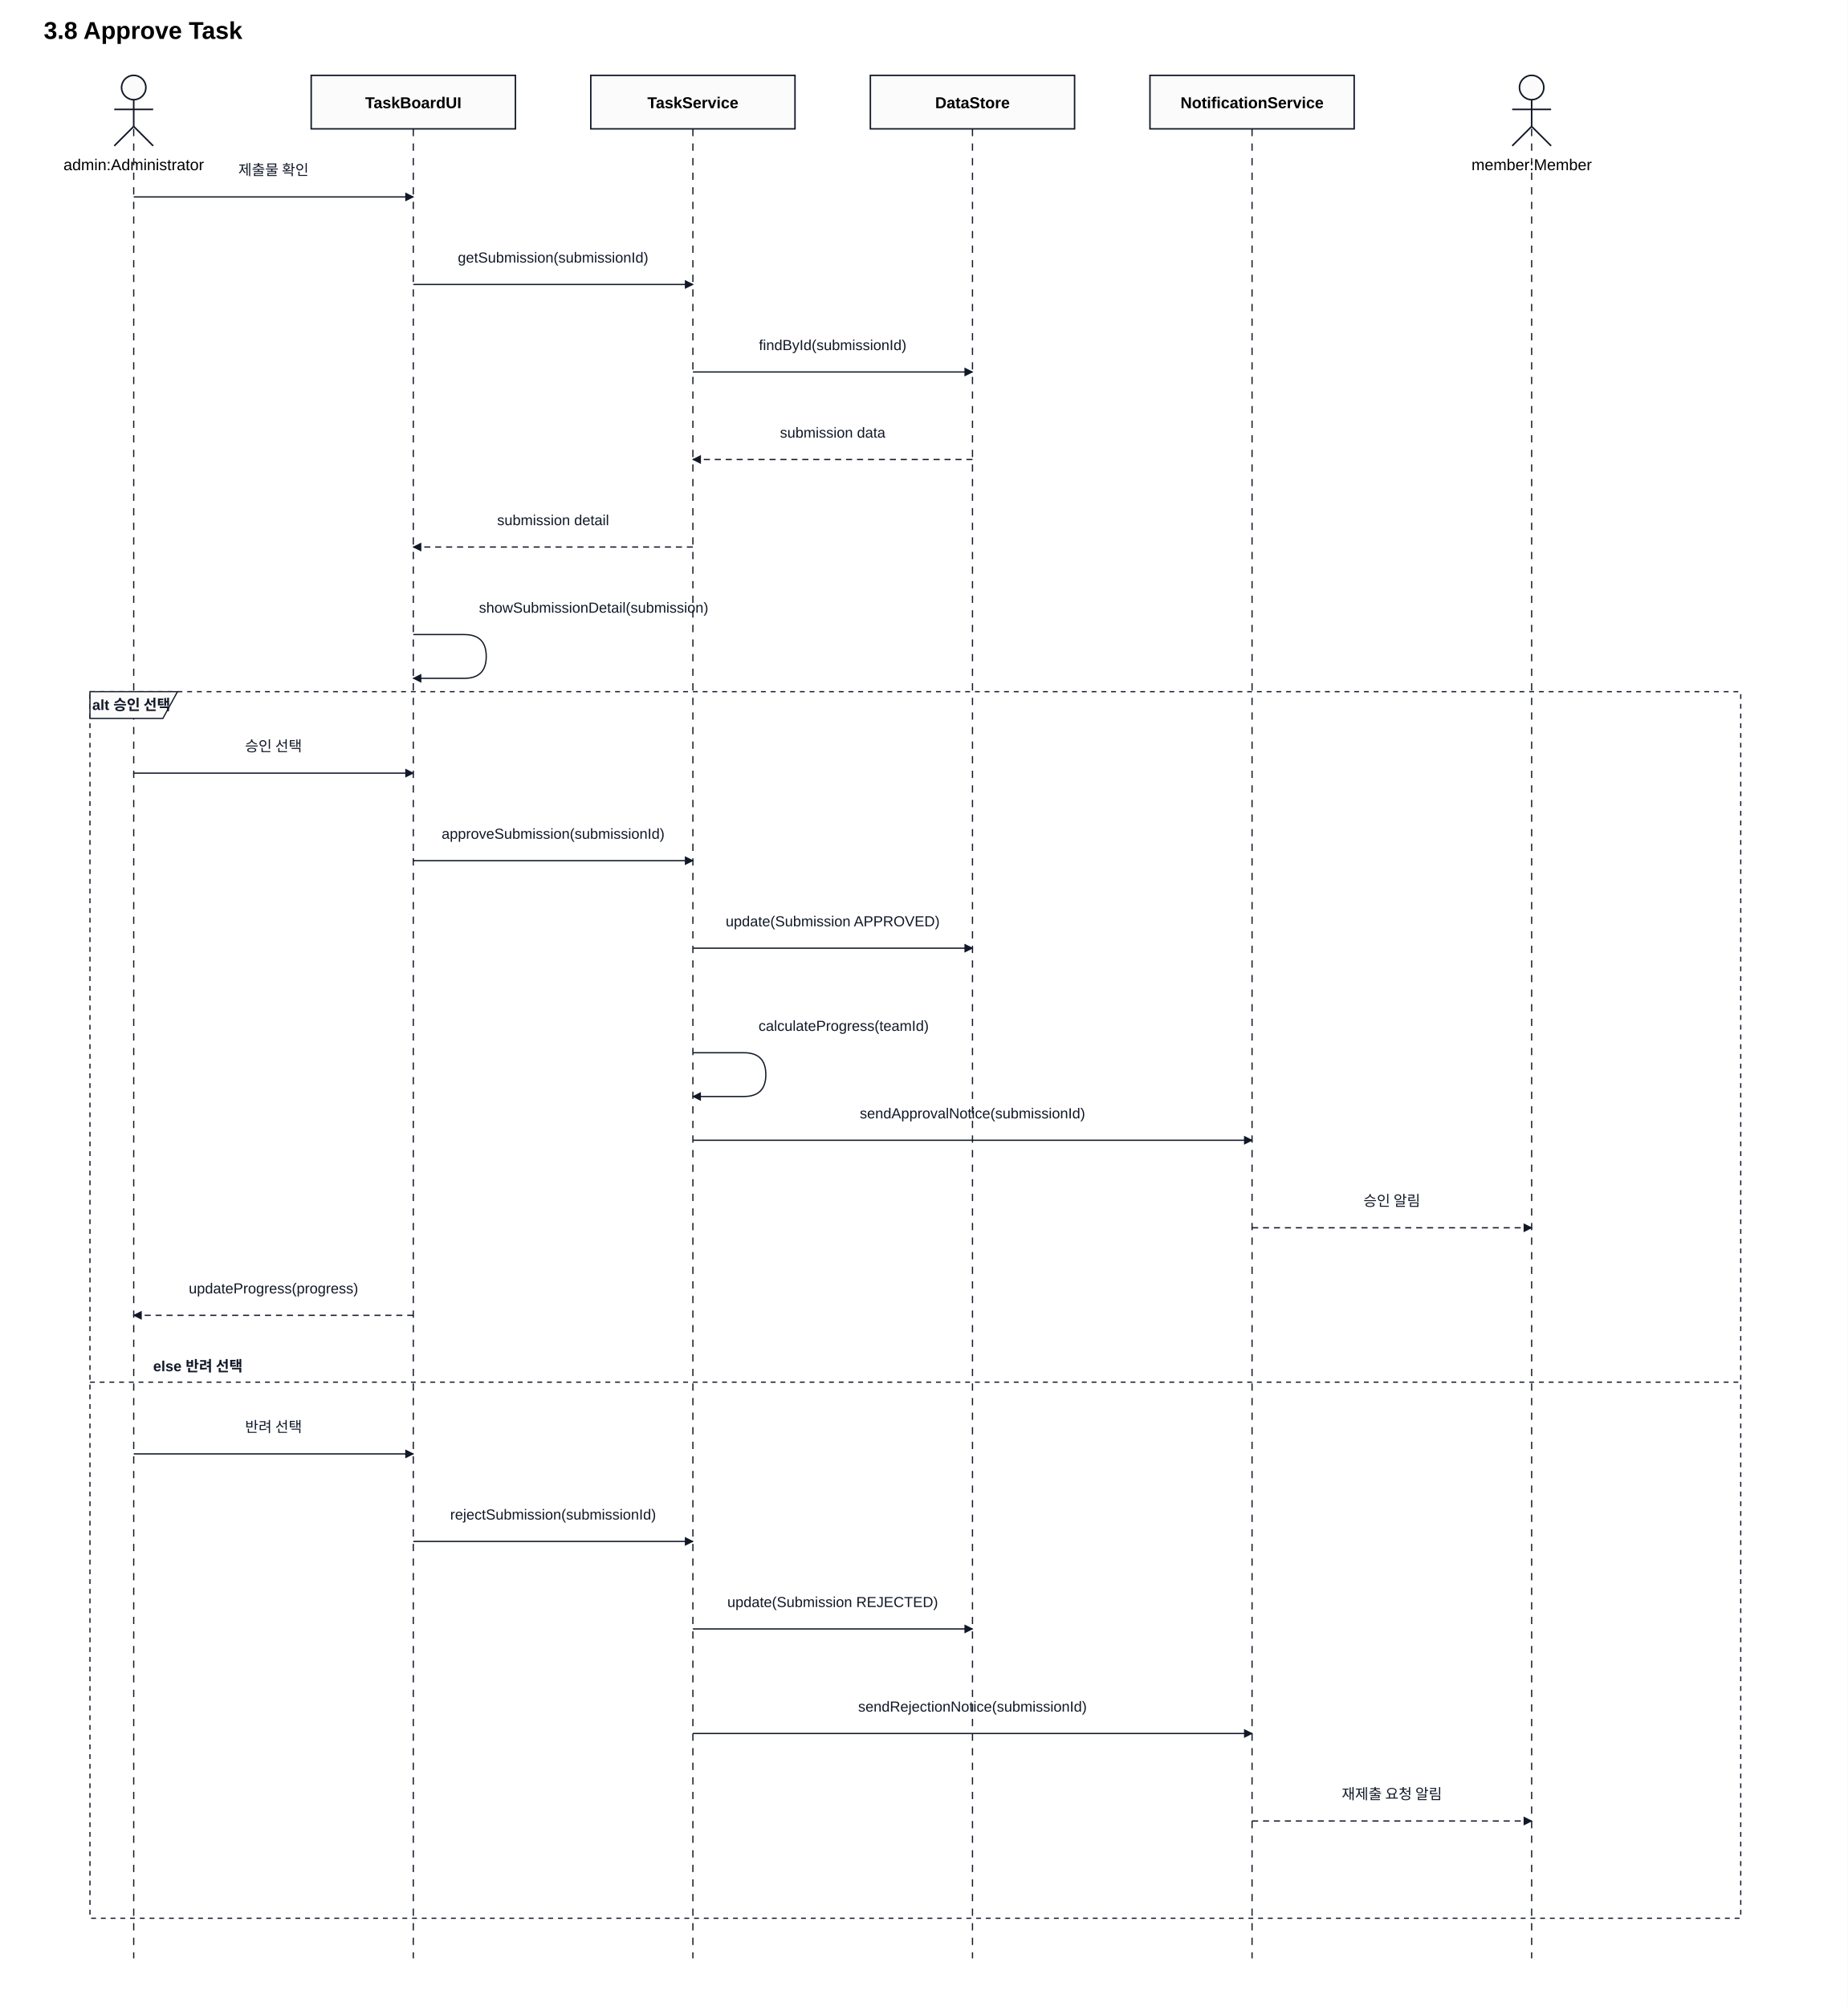
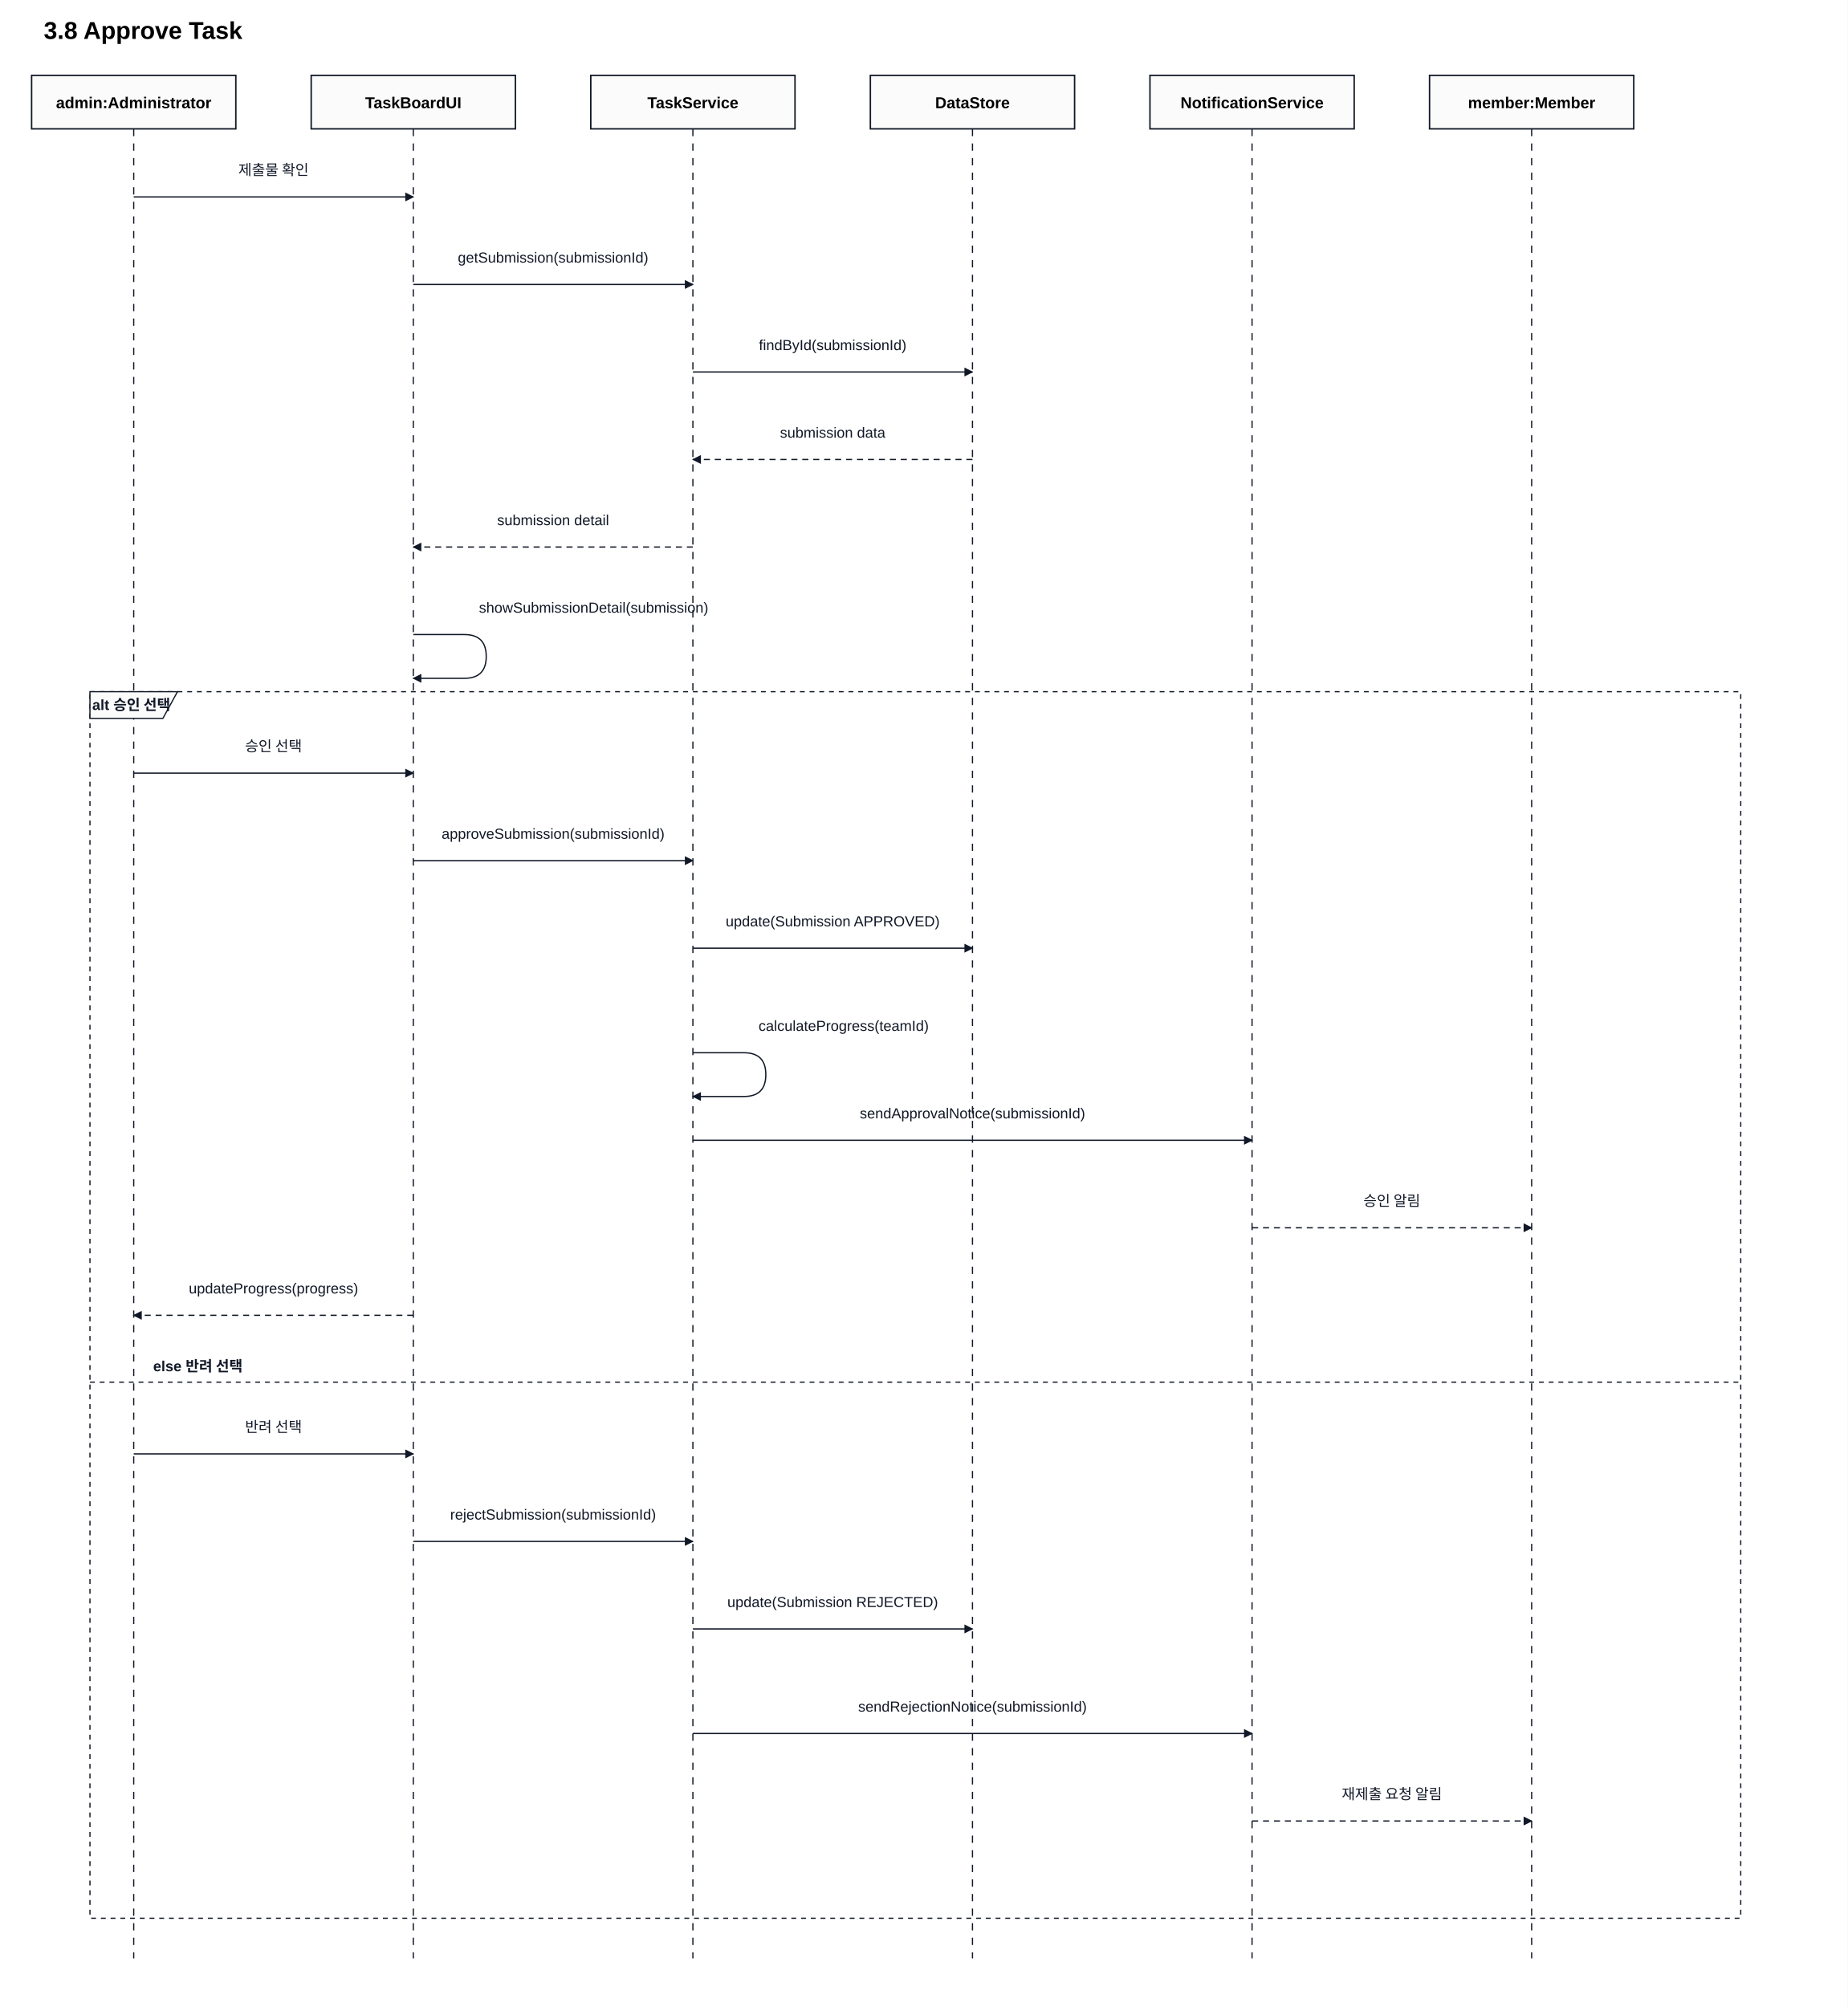
<svg xmlns="http://www.w3.org/2000/svg" width="1520" height="1651" viewBox="0 0 1520 1651">
  <defs>
    <marker id="arrow" viewBox="0 0 10 10" refX="9" refY="5" markerWidth="7" markerHeight="7" orient="auto">
      <path d="M0 0 L10 5 L0 10 z" fill="#111827" />
    </marker>
    <marker id="hollowArrow" viewBox="0 0 10 10" refX="9" refY="5" markerWidth="7" markerHeight="7" orient="auto">
      <path d="M0 0 L10 5 L0 10 z" fill="#fbfbfb" stroke="#111827" />
    </marker>
    <marker id="diamond" viewBox="0 0 16 10" refX="1" refY="5" markerWidth="11" markerHeight="9" orient="auto">
      <path d="M1 5 L8 1 L15 5 L8 9 z" fill="#111827" stroke="#111827" />
    </marker>
  </defs>
  <rect width="100%" height="100%" fill="#ffffff" />
  <text x="36" y="32" font-family="Arial, sans-serif" font-size="20" font-weight="700">3.8 Approve Task</text>
-   <circle cx="110" cy="72" r="10" fill="#fbfbfb" stroke="#111827" stroke-width="1.3" />
-   <line x1="110" y1="82" x2="110" y2="104" stroke="#111827" stroke-width="1.3" />
-   <line x1="94" y1="90" x2="126" y2="90" stroke="#111827" stroke-width="1.3" />
-   <line x1="110" y1="104" x2="94" y2="120" stroke="#111827" stroke-width="1.3" />
-   <line x1="110" y1="104" x2="126" y2="120" stroke="#111827" stroke-width="1.3" />
-   <text x="110" y="140" text-anchor="middle" font-family="Arial, sans-serif" font-size="13">admin:Administrator</text>
+   <rect x="26" y="62" width="168" height="44" fill="#fbfbfb" stroke="#111827" stroke-width="1.2" />
+   <text x="110" y="89" text-anchor="middle" font-family="Arial, sans-serif" font-size="13" font-weight="700">admin:Administrator</text>
  <line x1="110" y1="106" x2="110" y2="1611" stroke="#111827" stroke-width="1" stroke-dasharray="6 6" />
  <rect x="256" y="62" width="168" height="44" fill="#fbfbfb" stroke="#111827" stroke-width="1.2" />
  <text x="340" y="89" text-anchor="middle" font-family="Arial, sans-serif" font-size="13" font-weight="700">TaskBoardUI</text>
  <line x1="340" y1="106" x2="340" y2="1611" stroke="#111827" stroke-width="1" stroke-dasharray="6 6" />
  <rect x="486" y="62" width="168" height="44" fill="#fbfbfb" stroke="#111827" stroke-width="1.2" />
  <text x="570" y="89" text-anchor="middle" font-family="Arial, sans-serif" font-size="13" font-weight="700">TaskService</text>
  <line x1="570" y1="106" x2="570" y2="1611" stroke="#111827" stroke-width="1" stroke-dasharray="6 6" />
  <rect x="716" y="62" width="168" height="44" fill="#fbfbfb" stroke="#111827" stroke-width="1.2" />
  <text x="800" y="89" text-anchor="middle" font-family="Arial, sans-serif" font-size="13" font-weight="700">DataStore</text>
  <line x1="800" y1="106" x2="800" y2="1611" stroke="#111827" stroke-width="1" stroke-dasharray="6 6" />
  <rect x="946" y="62" width="168" height="44" fill="#fbfbfb" stroke="#111827" stroke-width="1.2" />
  <text x="1030" y="89" text-anchor="middle" font-family="Arial, sans-serif" font-size="13" font-weight="700">NotificationService</text>
  <line x1="1030" y1="106" x2="1030" y2="1611" stroke="#111827" stroke-width="1" stroke-dasharray="6 6" />
-   <circle cx="1260" cy="72" r="10" fill="#fbfbfb" stroke="#111827" stroke-width="1.3" />
-   <line x1="1260" y1="82" x2="1260" y2="104" stroke="#111827" stroke-width="1.3" />
-   <line x1="1244" y1="90" x2="1276" y2="90" stroke="#111827" stroke-width="1.3" />
-   <line x1="1260" y1="104" x2="1244" y2="120" stroke="#111827" stroke-width="1.3" />
-   <line x1="1260" y1="104" x2="1276" y2="120" stroke="#111827" stroke-width="1.3" />
-   <text x="1260" y="140" text-anchor="middle" font-family="Arial, sans-serif" font-size="13">member:Member</text>
+   <rect x="1176" y="62" width="168" height="44" fill="#fbfbfb" stroke="#111827" stroke-width="1.2" />
+   <text x="1260" y="89" text-anchor="middle" font-family="Arial, sans-serif" font-size="13" font-weight="700">member:Member</text>
  <line x1="1260" y1="106" x2="1260" y2="1611" stroke="#111827" stroke-width="1" stroke-dasharray="6 6" />
  <rect x="74" y="569" width="1358" height="1009" fill="none" stroke="#111827" stroke-dasharray="4 4" />
  <path d="M74 569 h72 l-12 22 h-60 z" fill="#fbfbfb" stroke="#111827" />
  <text x="108" y="584" text-anchor="middle" font-family="Arial, sans-serif" font-size="12" font-weight="700" fill="#111827">alt 승인 선택</text>
  <line x1="74" y1="1137" x2="1432" y2="1137" stroke="#111827" stroke-dasharray="4 4" />
  <text x="126" y="1128" text-anchor="start" font-family="Arial, sans-serif" font-size="12" font-weight="700" fill="#111827">else 반려 선택</text>
  <line x1="110" y1="162" x2="340" y2="162" stroke="#111827" stroke-width="1.05" marker-end="url(#arrow)" />
  <text x="225" y="144" text-anchor="middle" font-family="Arial, sans-serif" font-size="12" font-weight="400" fill="#111827">제출물 확인</text>
  <line x1="340" y1="234" x2="570" y2="234" stroke="#111827" stroke-width="1.05" marker-end="url(#arrow)" />
  <text x="455" y="216" text-anchor="middle" font-family="Arial, sans-serif" font-size="12" font-weight="400" fill="#111827">getSubmission(submissionId)</text>
  <line x1="570" y1="306" x2="800" y2="306" stroke="#111827" stroke-width="1.05" marker-end="url(#arrow)" />
  <text x="685" y="288" text-anchor="middle" font-family="Arial, sans-serif" font-size="12" font-weight="400" fill="#111827">findById(submissionId)</text>
  <line x1="800" y1="378" x2="570" y2="378" stroke="#111827" stroke-width="1.05" marker-end="url(#arrow)" stroke-dasharray="5 4" />
  <text x="685" y="360" text-anchor="middle" font-family="Arial, sans-serif" font-size="12" font-weight="400" fill="#111827">submission data</text>
  <line x1="570" y1="450" x2="340" y2="450" stroke="#111827" stroke-width="1.05" marker-end="url(#arrow)" stroke-dasharray="5 4" />
  <text x="455" y="432" text-anchor="middle" font-family="Arial, sans-serif" font-size="12" font-weight="400" fill="#111827">submission detail</text>
  <path d="M340 522 h42 q18 0 18 18 q0 18 -18 18 h-42" fill="none" stroke="#111827" stroke-width="1.05" marker-end="url(#arrow)" />
  <text x="394" y="504" text-anchor="start" font-family="Arial, sans-serif" font-size="12" font-weight="400" fill="#111827">showSubmissionDetail(submission)</text>
  <line x1="110" y1="636" x2="340" y2="636" stroke="#111827" stroke-width="1.05" marker-end="url(#arrow)" />
  <text x="225" y="618" text-anchor="middle" font-family="Arial, sans-serif" font-size="12" font-weight="400" fill="#111827">승인 선택</text>
  <line x1="340" y1="708" x2="570" y2="708" stroke="#111827" stroke-width="1.05" marker-end="url(#arrow)" />
  <text x="455" y="690" text-anchor="middle" font-family="Arial, sans-serif" font-size="12" font-weight="400" fill="#111827">approveSubmission(submissionId)</text>
  <line x1="570" y1="780" x2="800" y2="780" stroke="#111827" stroke-width="1.05" marker-end="url(#arrow)" />
  <text x="685" y="762" text-anchor="middle" font-family="Arial, sans-serif" font-size="12" font-weight="400" fill="#111827">update(Submission APPROVED)</text>
  <path d="M570 866 h42 q18 0 18 18 q0 18 -18 18 h-42" fill="none" stroke="#111827" stroke-width="1.05" marker-end="url(#arrow)" />
  <text x="624" y="848" text-anchor="start" font-family="Arial, sans-serif" font-size="12" font-weight="400" fill="#111827">calculateProgress(teamId)</text>
  <line x1="570" y1="938" x2="1030" y2="938" stroke="#111827" stroke-width="1.05" marker-end="url(#arrow)" />
  <text x="800" y="920" text-anchor="middle" font-family="Arial, sans-serif" font-size="12" font-weight="400" fill="#111827">sendApprovalNotice(submissionId)</text>
  <line x1="1030" y1="1010" x2="1260" y2="1010" stroke="#111827" stroke-width="1.05" marker-end="url(#arrow)" stroke-dasharray="5 4" />
  <text x="1145" y="992" text-anchor="middle" font-family="Arial, sans-serif" font-size="12" font-weight="400" fill="#111827">승인 알림</text>
  <line x1="340" y1="1082" x2="110" y2="1082" stroke="#111827" stroke-width="1.05" marker-end="url(#arrow)" stroke-dasharray="5 4" />
  <text x="225" y="1064" text-anchor="middle" font-family="Arial, sans-serif" font-size="12" font-weight="400" fill="#111827">updateProgress(progress)</text>
  <line x1="110" y1="1196" x2="340" y2="1196" stroke="#111827" stroke-width="1.05" marker-end="url(#arrow)" />
  <text x="225" y="1178" text-anchor="middle" font-family="Arial, sans-serif" font-size="12" font-weight="400" fill="#111827">반려 선택</text>
  <line x1="340" y1="1268" x2="570" y2="1268" stroke="#111827" stroke-width="1.05" marker-end="url(#arrow)" />
  <text x="455" y="1250" text-anchor="middle" font-family="Arial, sans-serif" font-size="12" font-weight="400" fill="#111827">rejectSubmission(submissionId)</text>
  <line x1="570" y1="1340" x2="800" y2="1340" stroke="#111827" stroke-width="1.05" marker-end="url(#arrow)" />
  <text x="685" y="1322" text-anchor="middle" font-family="Arial, sans-serif" font-size="12" font-weight="400" fill="#111827">update(Submission REJECTED)</text>
  <line x1="570" y1="1426" x2="1030" y2="1426" stroke="#111827" stroke-width="1.05" marker-end="url(#arrow)" />
  <text x="800" y="1408" text-anchor="middle" font-family="Arial, sans-serif" font-size="12" font-weight="400" fill="#111827">sendRejectionNotice(submissionId)</text>
  <line x1="1030" y1="1498" x2="1260" y2="1498" stroke="#111827" stroke-width="1.05" marker-end="url(#arrow)" stroke-dasharray="5 4" />
  <text x="1145" y="1480" text-anchor="middle" font-family="Arial, sans-serif" font-size="12" font-weight="400" fill="#111827">재제출 요청 알림</text>
</svg>
